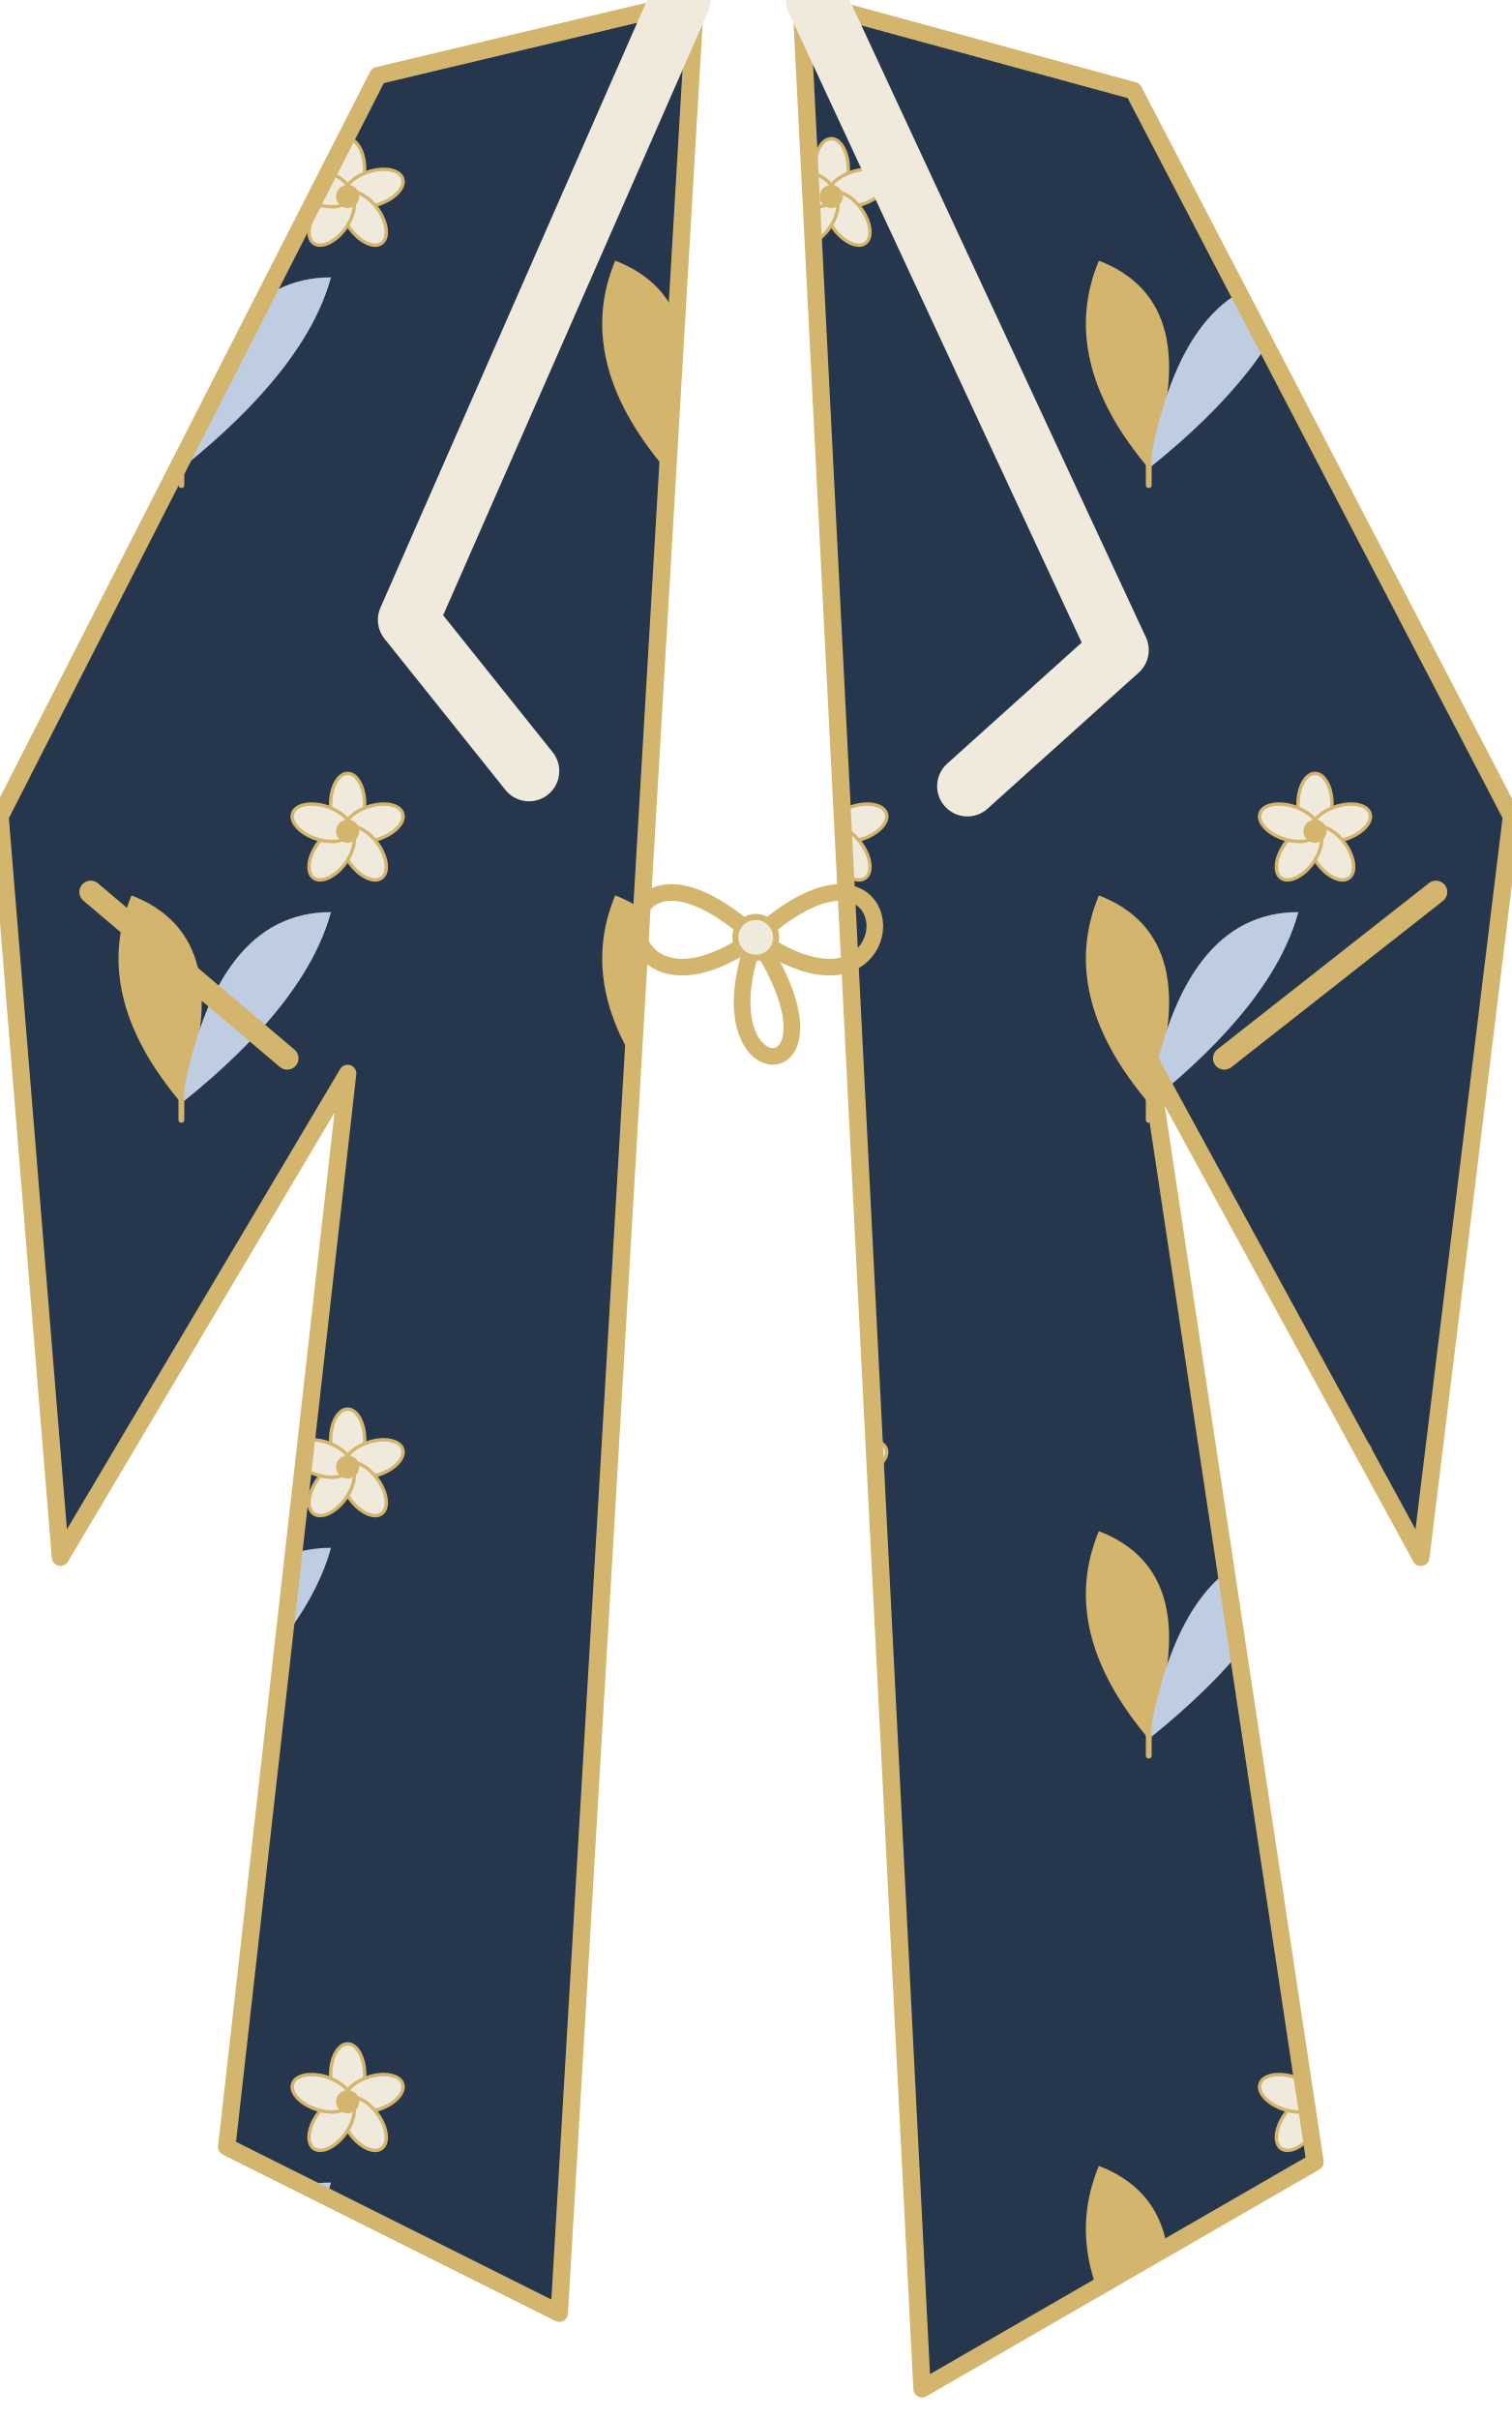
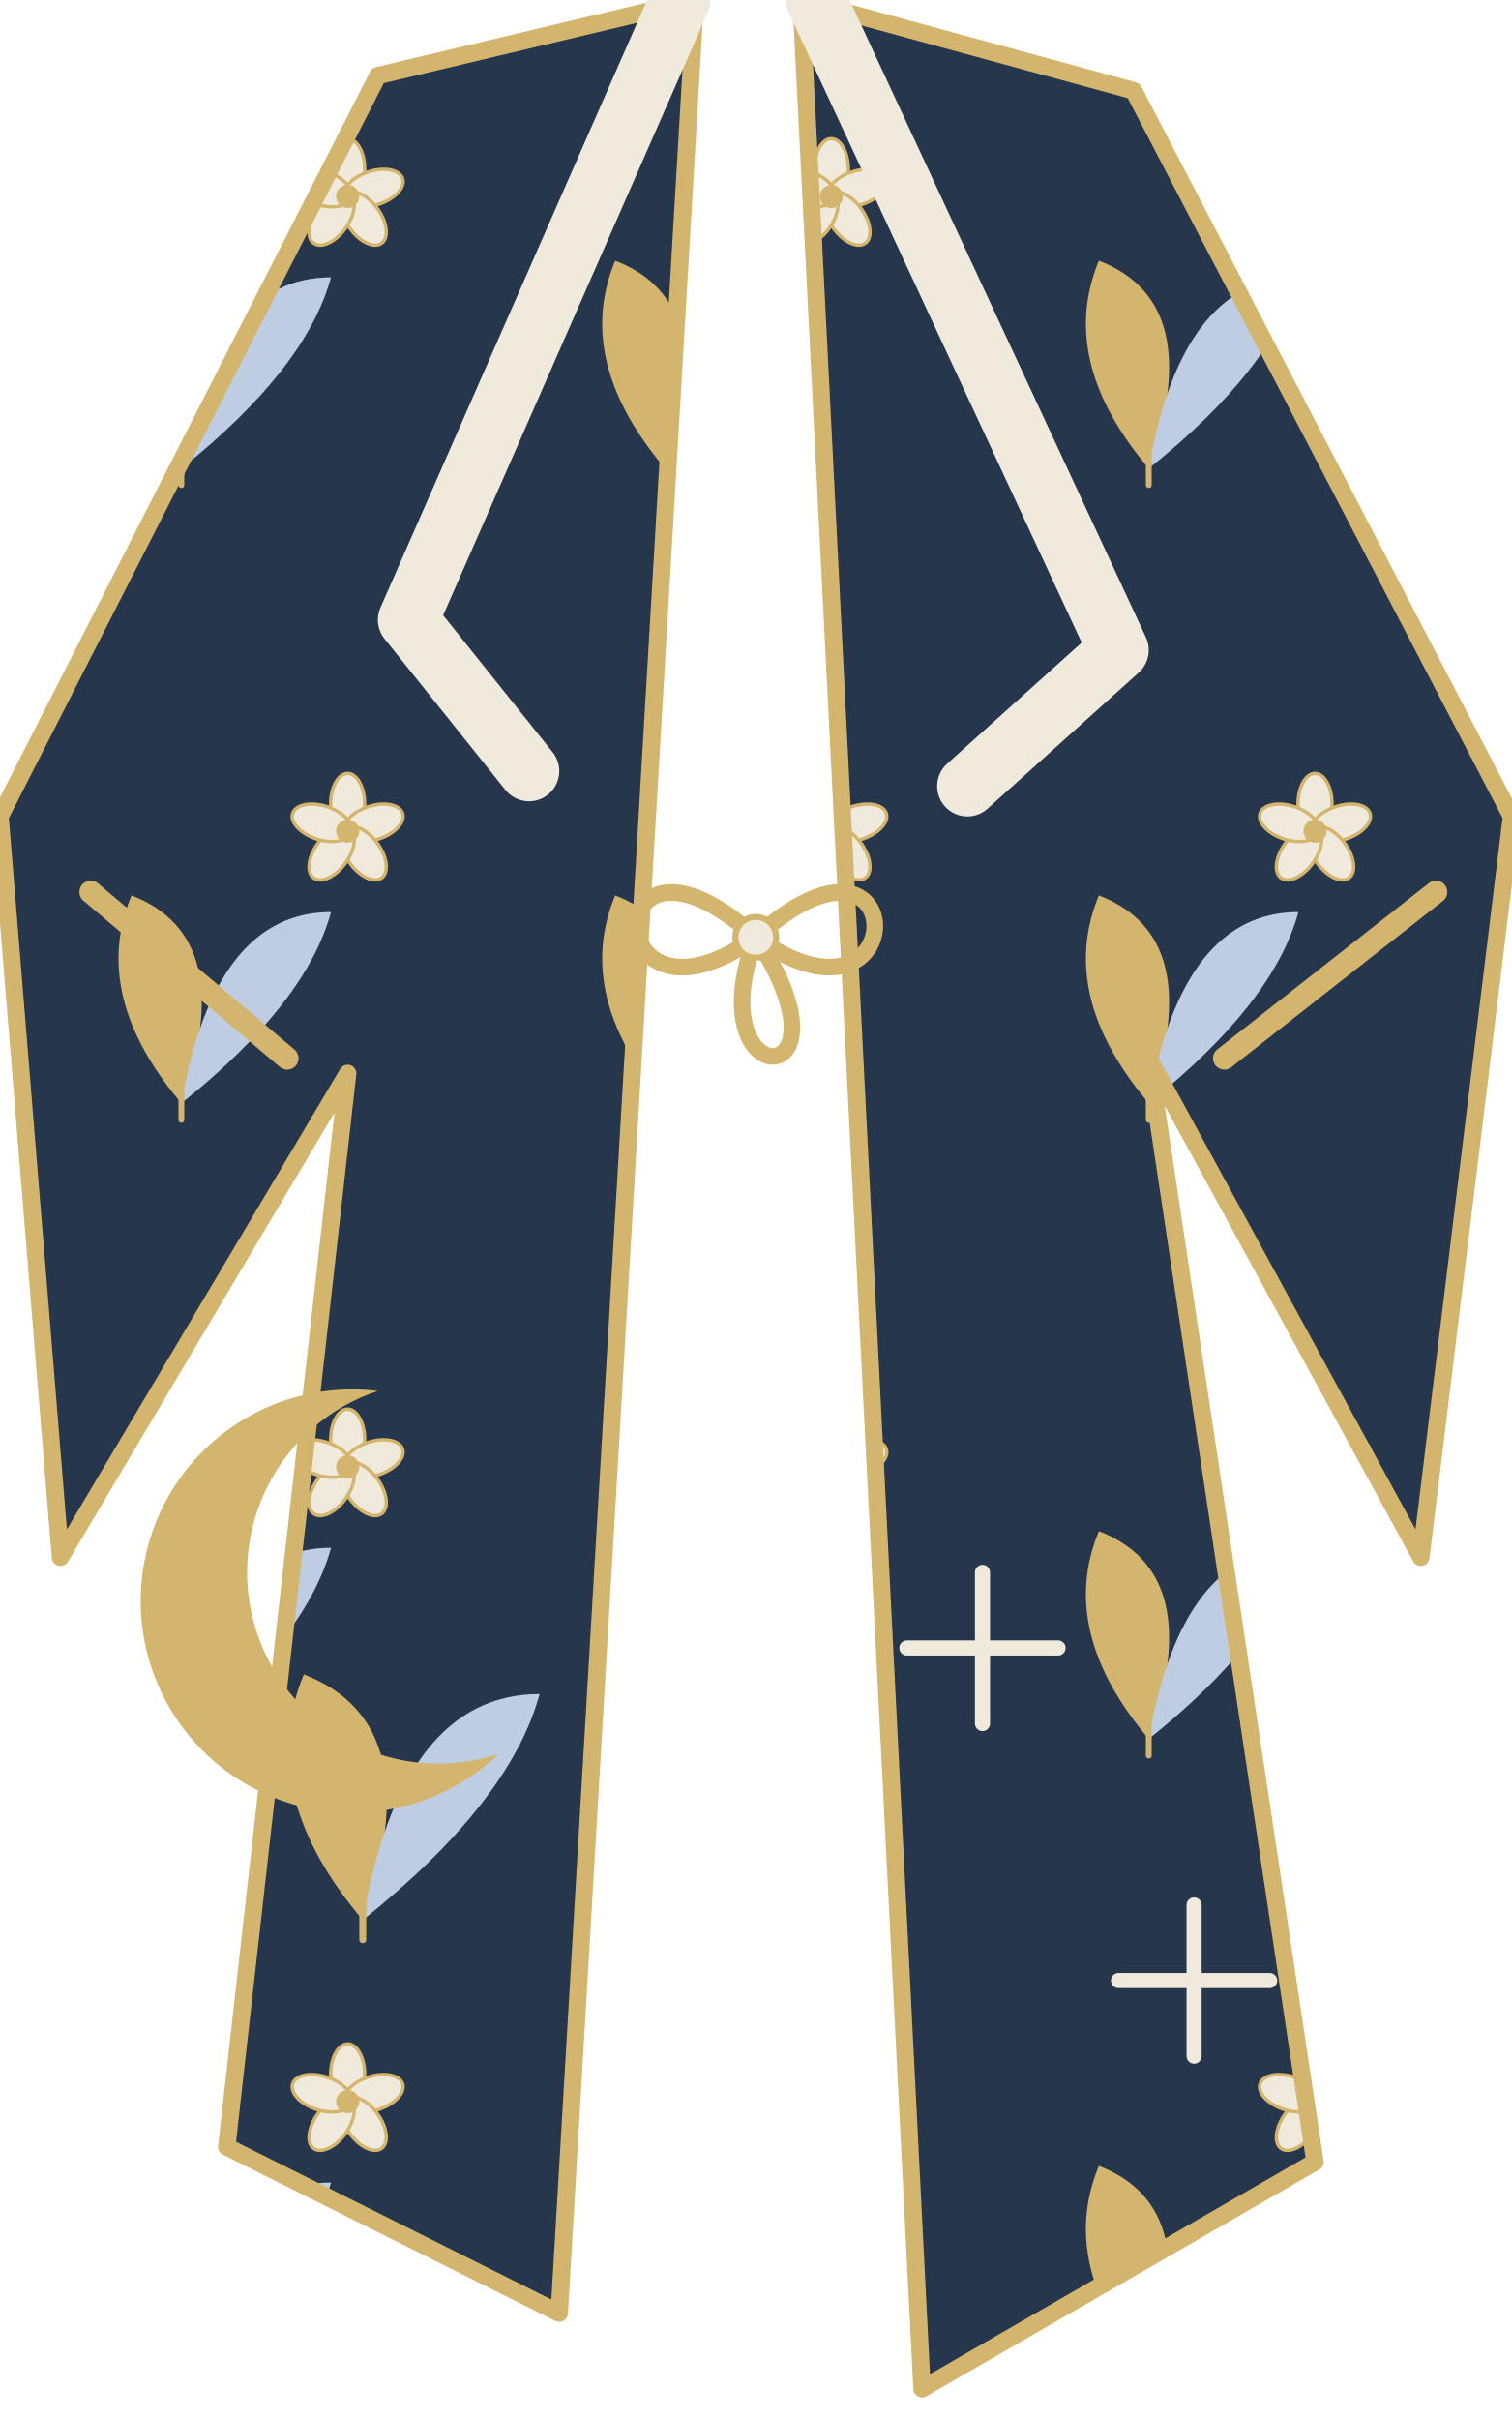
<svg xmlns="http://www.w3.org/2000/svg" viewBox="0 0 100 160">
  <defs>
    <linearGradient id="sleep-3-study-2-shade" x1="0" y1="0" x2="1" y2="1">
      <stop offset="0" stop-color="#becde2" />
      <stop offset="0.3" stop-color="#26364d" />
      <stop offset="0.8" stop-color="#26364d" />
      <stop offset="1" stop-color="#becde2" />
    </linearGradient>
    <pattern id="sleep-3-study-2-floral" width="32" height="42" patternUnits="userSpaceOnUse">
      <rect x="0" y="0" width="32" height="42" fill="#26364d" stroke="none" stroke-width="1" rx="0" />
      <g transform="translate(12 31) scale(0.55)">
        <path d="M0 0Q-11-13-6-25Q7-20 0 0" fill="#d4b56d" stroke="none" stroke-width="0.9" stroke-linecap="round" stroke-linejoin="round" />
        <path d="M0 0Q15-12 18-23Q4-23 0 0" fill="#becde2" stroke="none" stroke-width="0.9" stroke-linecap="round" stroke-linejoin="round" />
        <path d="M0 2L0-17" fill="none" stroke="#d4b56d" stroke-width="0.7" stroke-linecap="round" stroke-linejoin="round" />
      </g>
      <g transform="translate(23 13) scale(0.45)">
        <ellipse cx="0" cy="-4" rx="2.5" ry="4.5" fill="#f0eadc" stroke="#d4b56d" stroke-width="0.5" transform="rotate(0)" />
        <ellipse cx="0" cy="-4" rx="2.5" ry="4.5" fill="#f0eadc" stroke="#d4b56d" stroke-width="0.5" transform="rotate(72)" />
        <ellipse cx="0" cy="-4" rx="2.5" ry="4.5" fill="#f0eadc" stroke="#d4b56d" stroke-width="0.5" transform="rotate(144)" />
        <ellipse cx="0" cy="-4" rx="2.5" ry="4.5" fill="#f0eadc" stroke="#d4b56d" stroke-width="0.5" transform="rotate(216)" />
        <ellipse cx="0" cy="-4" rx="2.5" ry="4.5" fill="#f0eadc" stroke="#d4b56d" stroke-width="0.5" transform="rotate(288)" />
        <circle cx="0" cy="0" r="1.7" fill="#d4b56d" stroke="none" stroke-width="0.8" />
      </g>
    </pattern>
  </defs>
-   <path d="M25 5L46 0L37 153L15 142L23 71L4 103L0 54ZM53 0L75 6L100 54L94 103L76 70L87 143L61 158Z" fill="url(#sleep-3-study-2-floral)" stroke="#d4b56d" stroke-width="1.15" stroke-linecap="round" stroke-linejoin="round" />
+   <path d="M25 5L46 0L37 153L15 142L23 71L4 103L0 54Z" fill="url(#sleep-3-study-2-floral)" stroke="#d4b56d" stroke-width="1.15" stroke-linecap="round" stroke-linejoin="round" />
+   <path d="M53 0L75 6L100 54L94 103L76 70L87 143L61 158Z" fill="url(#sleep-3-study-2-floral)" stroke="#d4b56d" stroke-width="1.15" stroke-linecap="round" stroke-linejoin="round" />
  <path d="M45 0L27 41L35 51M54 0L74 43L64 52" fill="none" stroke="#f0eadc" stroke-width="4" stroke-linecap="round" stroke-linejoin="round" />
  <path d="M6 59L19 70M81 70L95 59" fill="none" stroke="#d4b56d" stroke-width="1.5" stroke-linecap="round" stroke-linejoin="round" />
  <g transform="translate(50 62) scale(0.5)">
    <path d="M0 0C-21-19-21 15 0 0C21-19 21 15 0 0C-8 21 14 21 0 0" fill="none" stroke="#d4b56d" stroke-width="2.2" stroke-linecap="round" stroke-linejoin="round" />
    <circle cx="0" cy="0" r="2.7" fill="#f0eadc" stroke="#d4b56d" stroke-width="0.8" />
  </g>
+   <g transform="translate(24 127) scale(0.65)">
+     <path d="M0 0Q-11-13-6-25Q7-20 0 0" fill="#d4b56d" stroke="none" stroke-width="0.9" stroke-linecap="round" stroke-linejoin="round" />
+     <path d="M0 0Q15-12 18-23Q4-23 0 0" fill="#becde2" stroke="none" stroke-width="0.9" stroke-linecap="round" stroke-linejoin="round" />
+     <path d="M0 2L0-17" fill="none" stroke="#d4b56d" stroke-width="0.7" stroke-linecap="round" stroke-linejoin="round" />
+   </g>
+   <path d="M25 92A14 14 0 1 0 33 116A11 11 0 0 1 25 92" fill="#d4b56d" stroke="none" stroke-width="0.9" stroke-linecap="round" stroke-linejoin="round" />
+   <path d="M65 104v10m-5-5h10" fill="none" stroke="#f0eadc" stroke-width="1" stroke-linecap="round" stroke-linejoin="round" />
+   <path d="M79 126v10m-5-5h10" fill="none" stroke="#f0eadc" stroke-width="1" stroke-linecap="round" stroke-linejoin="round" />
</svg>
